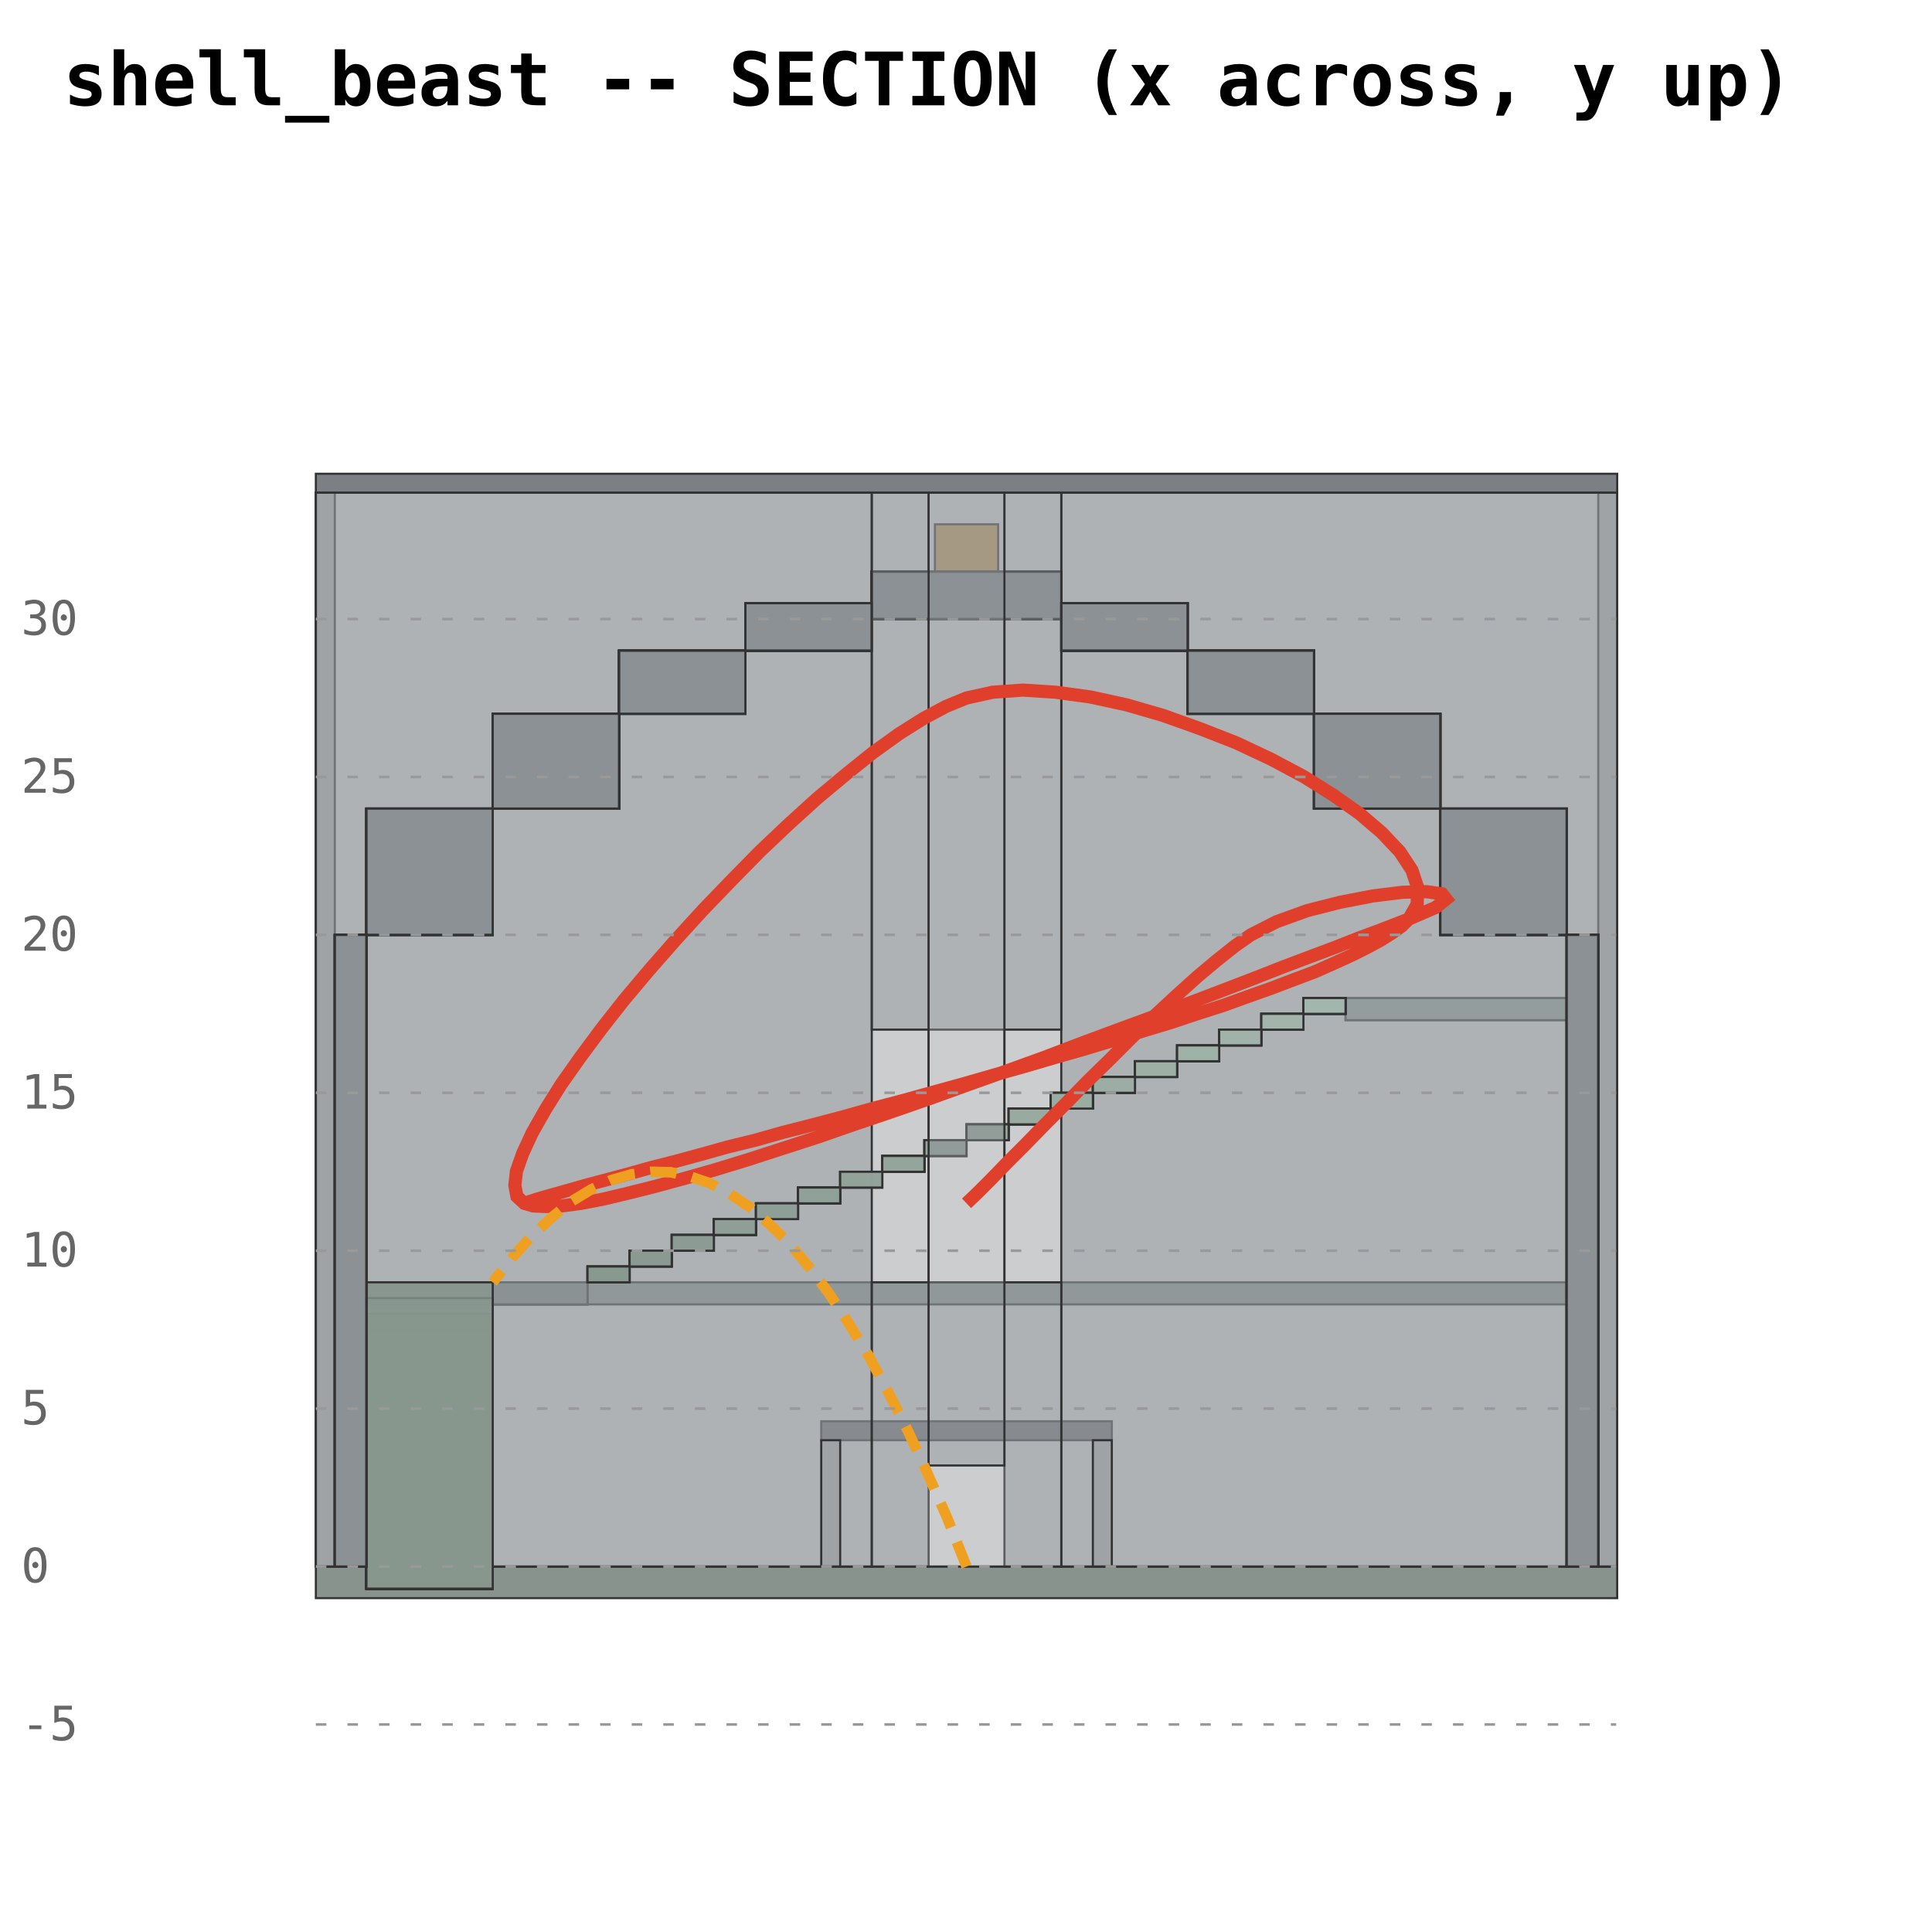
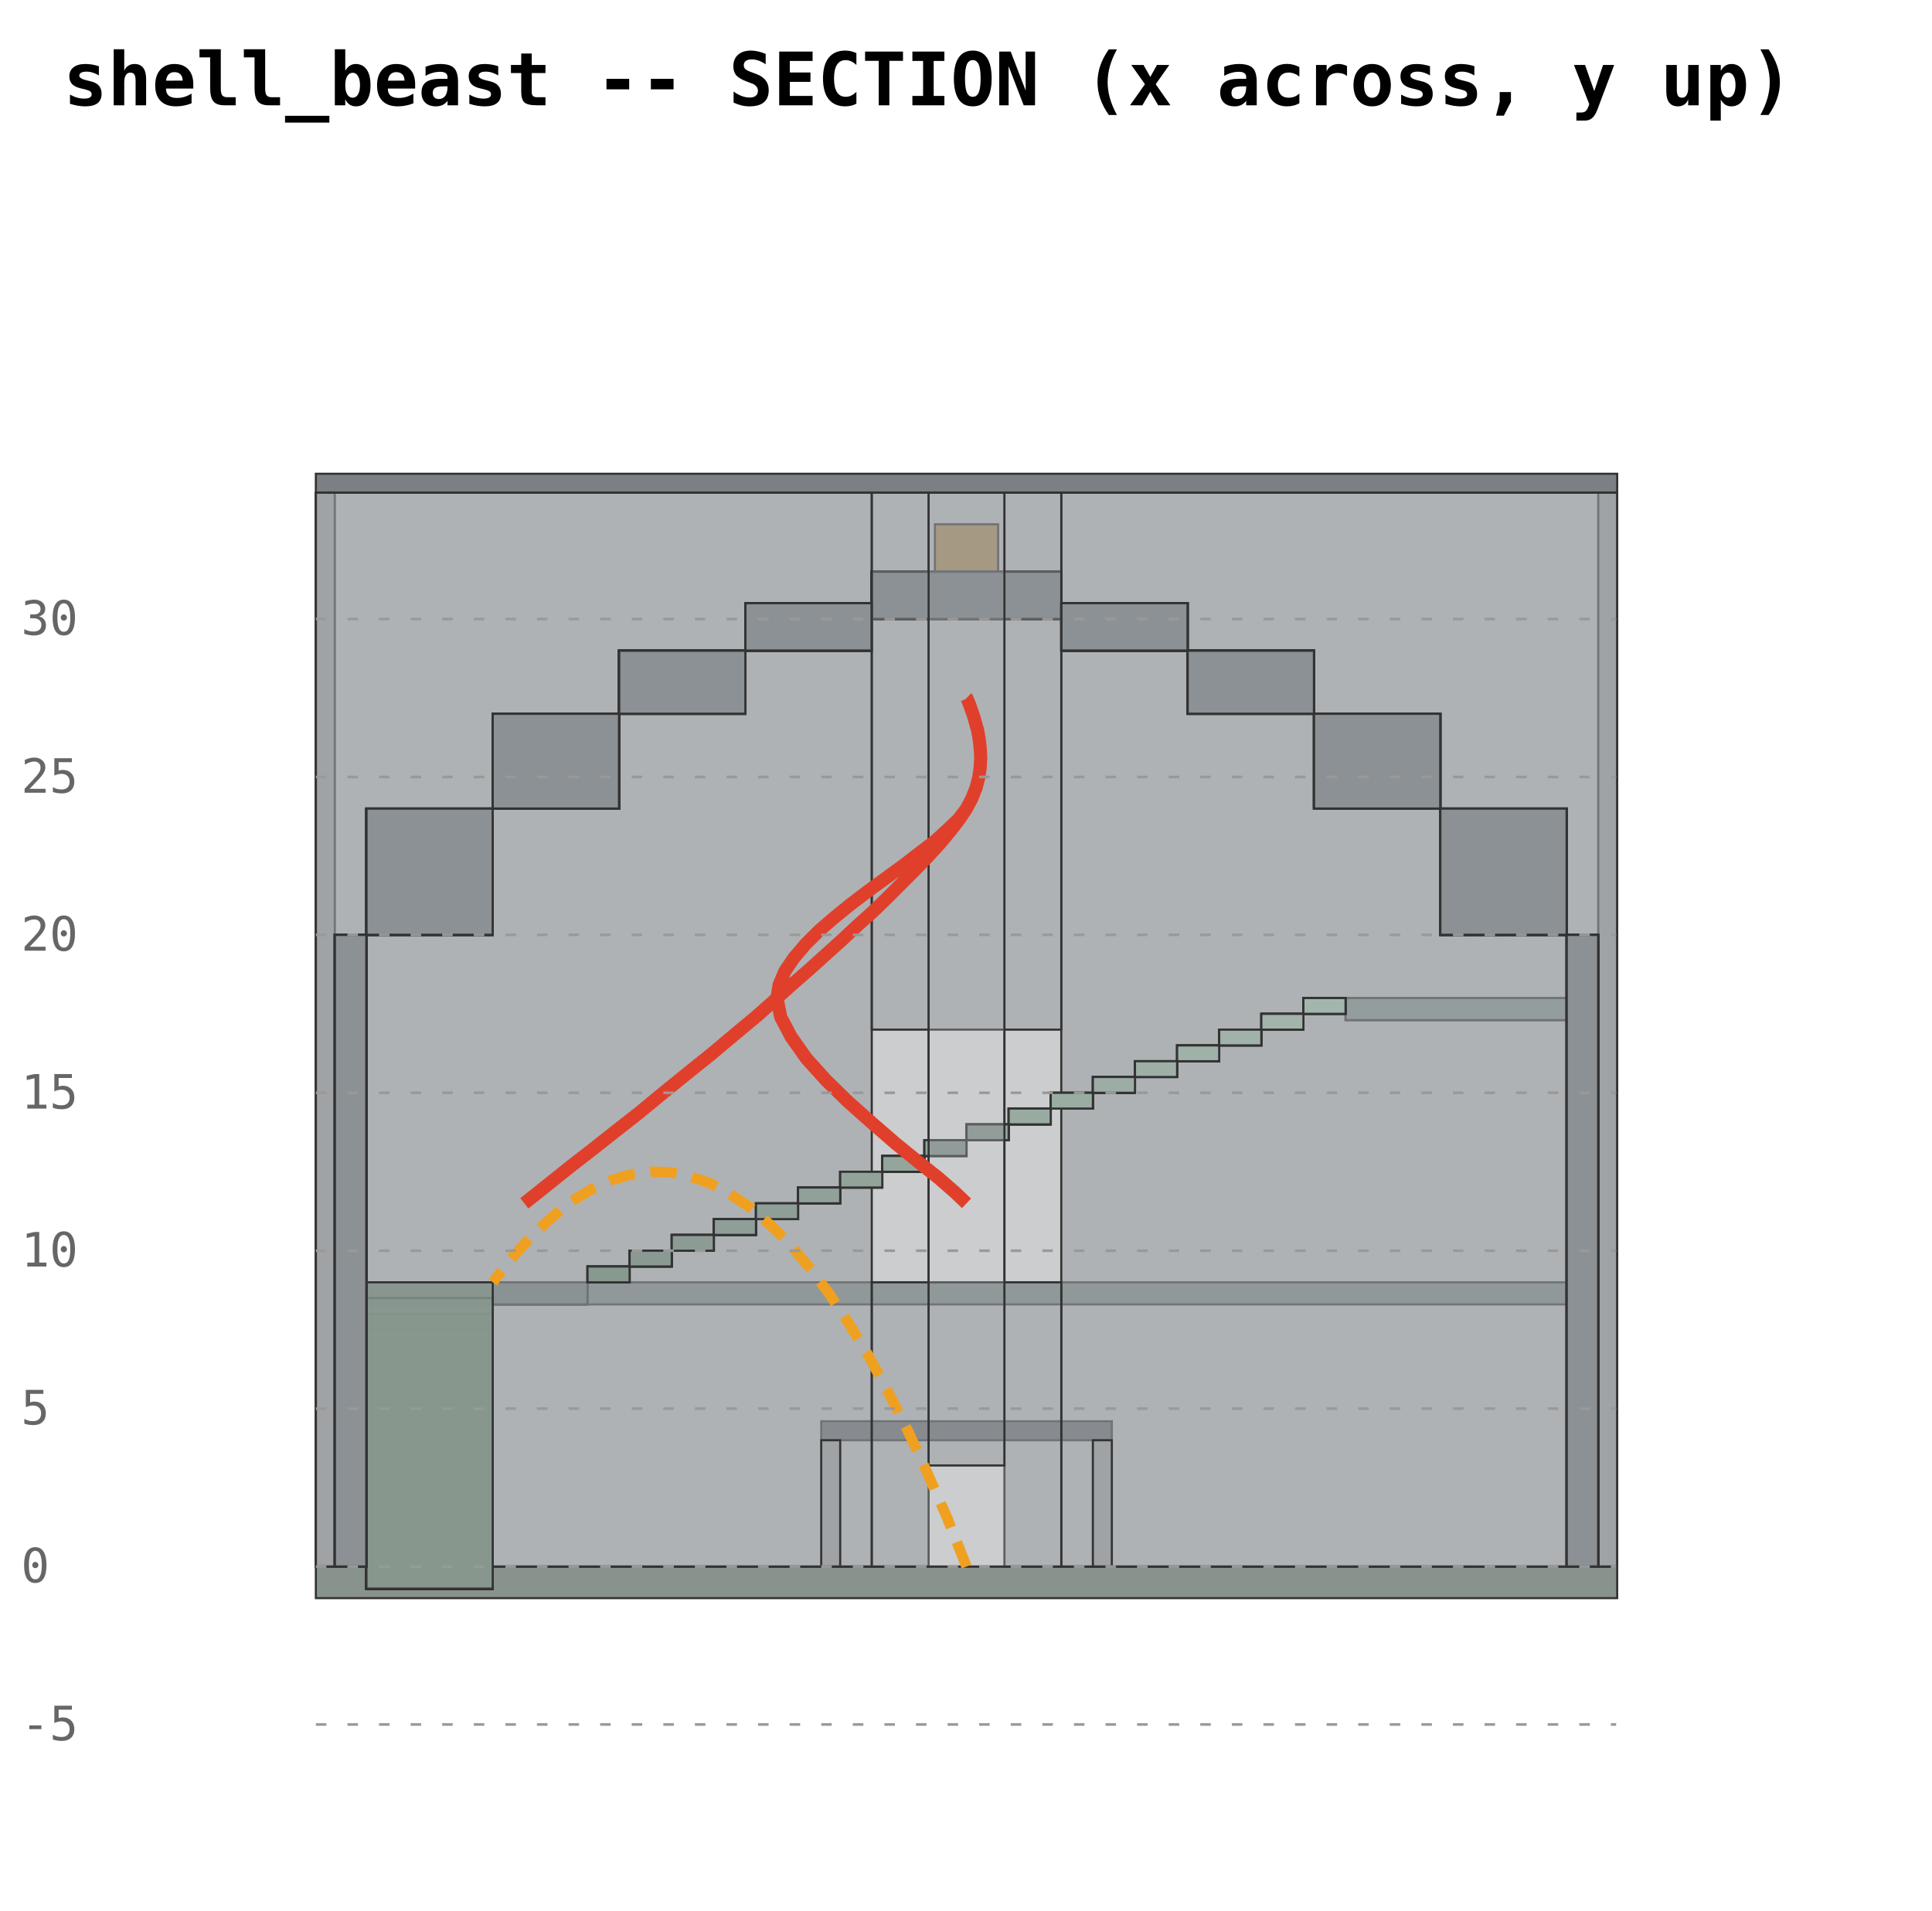
<svg xmlns="http://www.w3.org/2000/svg" width="367" height="363" viewBox="0 0 367 363" font-family="monospace" font-size="11">
  <rect width="100%%" height="100%%" fill="#f4f4f2" />
  <text x="12" y="20" font-size="14" font-weight="bold">shell_beast -- SECTION (x across, y up)</text>
  <rect x="60.0" y="297.6" width="247.2" height="6.0" fill="#6c7872" fill-opacity="0.80" stroke="#333" stroke-width="0.4" />
  <rect x="60.0" y="90.0" width="247.2" height="3.6" fill="#5c5f66" fill-opacity="0.80" stroke="#333" stroke-width="0.4" />
  <rect x="69.6" y="243.6" width="228.0" height="4.2" fill="#87978f" fill-opacity="0.80" stroke="#333" stroke-width="0.4" />
  <rect x="69.6" y="243.6" width="42.0" height="4.2" fill="#87978f" fill-opacity="0.80" stroke="#333" stroke-width="0.4" />
  <rect x="177.6" y="99.6" width="12.0" height="9.0" fill="#d99a33" fill-opacity="0.80" stroke="#333" stroke-width="0.4" />
  <rect x="255.6" y="189.6" width="42.0" height="4.2" fill="#a3b6ac" fill-opacity="0.80" stroke="#333" stroke-width="0.4" />
  <rect x="255.6" y="189.6" width="42.0" height="4.2" fill="#a3b6ac" fill-opacity="0.80" stroke="#333" stroke-width="0.4" />
  <rect x="69.6" y="243.6" width="42.0" height="4.2" fill="#87978f" fill-opacity="0.80" stroke="#333" stroke-width="0.4" />
  <rect x="60.0" y="93.6" width="3.6" height="204.0" fill="#8d9096" fill-opacity="0.45" stroke="#333" stroke-width="0.4" />
  <rect x="303.6" y="93.6" width="3.6" height="204.0" fill="#8d9096" fill-opacity="0.45" stroke="#333" stroke-width="0.4" />
  <rect x="156.0" y="270.0" width="55.2" height="3.6" fill="#5c5f66" fill-opacity="0.80" stroke="#333" stroke-width="0.4" />
  <rect x="93.6" y="243.6" width="18.0" height="4.2" fill="#87978f" fill-opacity="0.80" stroke="#333" stroke-width="0.4" />
  <rect x="60.0" y="93.6" width="116.4" height="204.0" fill="#8d9096" fill-opacity="0.45" stroke="#333" stroke-width="0.4" />
  <rect x="190.8" y="93.6" width="116.4" height="204.0" fill="#8d9096" fill-opacity="0.45" stroke="#333" stroke-width="0.4" />
  <rect x="60.0" y="93.6" width="105.6" height="204.0" fill="#8d9096" fill-opacity="0.45" stroke="#333" stroke-width="0.4" />
  <rect x="201.6" y="93.6" width="105.6" height="204.0" fill="#8d9096" fill-opacity="0.45" stroke="#333" stroke-width="0.4" />
  <rect x="165.6" y="108.6" width="36.0" height="9.0" fill="#8d9096" fill-opacity="0.45" stroke="#333" stroke-width="0.4" />
  <rect x="165.6" y="108.6" width="36.0" height="9.0" fill="#8d9096" fill-opacity="0.45" stroke="#333" stroke-width="0.4" />
  <rect x="165.6" y="108.6" width="36.0" height="9.0" fill="#8d9096" fill-opacity="0.45" stroke="#333" stroke-width="0.4" />
  <rect x="165.6" y="108.6" width="36.0" height="9.0" fill="#8d9096" fill-opacity="0.45" stroke="#333" stroke-width="0.4" />
  <rect x="165.6" y="108.6" width="36.0" height="9.0" fill="#8d9096" fill-opacity="0.45" stroke="#333" stroke-width="0.4" />
  <rect x="165.6" y="108.6" width="36.0" height="9.0" fill="#8d9096" fill-opacity="0.45" stroke="#333" stroke-width="0.4" />
  <rect x="165.6" y="108.6" width="36.0" height="9.0" fill="#8d9096" fill-opacity="0.45" stroke="#333" stroke-width="0.4" />
  <rect x="165.6" y="108.6" width="36.0" height="9.0" fill="#8d9096" fill-opacity="0.45" stroke="#333" stroke-width="0.4" />
  <rect x="165.6" y="108.6" width="36.0" height="9.0" fill="#8d9096" fill-opacity="0.45" stroke="#333" stroke-width="0.4" />
  <rect x="223.6" y="198.6" width="8.0" height="3.0" fill="#9fb1a8" fill-opacity="0.80" stroke="#333" stroke-width="0.4" />
  <rect x="247.6" y="189.6" width="8.0" height="3.0" fill="#a3b6ac" fill-opacity="0.80" stroke="#333" stroke-width="0.4" />
  <rect x="223.6" y="198.6" width="8.0" height="3.0" fill="#9fb1a8" fill-opacity="0.80" stroke="#333" stroke-width="0.4" />
  <rect x="247.6" y="189.6" width="8.0" height="3.0" fill="#a3b6ac" fill-opacity="0.80" stroke="#333" stroke-width="0.4" />
  <rect x="223.6" y="198.6" width="8.0" height="3.0" fill="#9fb1a8" fill-opacity="0.80" stroke="#333" stroke-width="0.4" />
  <rect x="247.6" y="189.6" width="8.0" height="3.0" fill="#a3b6ac" fill-opacity="0.80" stroke="#333" stroke-width="0.4" />
  <rect x="223.6" y="198.6" width="8.0" height="3.0" fill="#9fb1a8" fill-opacity="0.80" stroke="#333" stroke-width="0.4" />
  <rect x="247.6" y="189.6" width="8.0" height="3.0" fill="#a3b6ac" fill-opacity="0.80" stroke="#333" stroke-width="0.4" />
  <rect x="111.6" y="240.6" width="8.0" height="3.0" fill="#889890" fill-opacity="0.80" stroke="#333" stroke-width="0.4" />
  <rect x="127.6" y="234.6" width="8.0" height="3.0" fill="#8c9c94" fill-opacity="0.80" stroke="#333" stroke-width="0.4" />
  <rect x="151.6" y="225.6" width="8.0" height="3.0" fill="#90a198" fill-opacity="0.80" stroke="#333" stroke-width="0.4" />
  <rect x="167.6" y="219.6" width="8.0" height="3.0" fill="#94a59c" fill-opacity="0.80" stroke="#333" stroke-width="0.4" />
  <rect x="175.6" y="216.6" width="8.0" height="3.0" fill="#95a69d" fill-opacity="0.80" stroke="#333" stroke-width="0.4" />
  <rect x="191.6" y="210.6" width="8.0" height="3.0" fill="#99aaa1" fill-opacity="0.80" stroke="#333" stroke-width="0.4" />
  <rect x="199.6" y="207.6" width="8.0" height="3.0" fill="#9aaca3" fill-opacity="0.80" stroke="#333" stroke-width="0.4" />
  <rect x="111.6" y="240.6" width="8.0" height="3.0" fill="#889890" fill-opacity="0.80" stroke="#333" stroke-width="0.4" />
  <rect x="127.6" y="234.6" width="8.0" height="3.0" fill="#8c9c94" fill-opacity="0.80" stroke="#333" stroke-width="0.4" />
  <rect x="151.6" y="225.6" width="8.0" height="3.0" fill="#90a198" fill-opacity="0.80" stroke="#333" stroke-width="0.4" />
  <rect x="167.6" y="219.6" width="8.0" height="3.0" fill="#94a59c" fill-opacity="0.80" stroke="#333" stroke-width="0.4" />
  <rect x="175.6" y="216.6" width="8.0" height="3.0" fill="#95a69d" fill-opacity="0.80" stroke="#333" stroke-width="0.4" />
  <rect x="191.6" y="210.6" width="8.0" height="3.0" fill="#99aaa1" fill-opacity="0.80" stroke="#333" stroke-width="0.4" />
  <rect x="199.6" y="207.6" width="8.0" height="3.0" fill="#9aaca3" fill-opacity="0.80" stroke="#333" stroke-width="0.4" />
  <rect x="111.6" y="240.6" width="8.0" height="3.0" fill="#889890" fill-opacity="0.80" stroke="#333" stroke-width="0.4" />
  <rect x="127.6" y="234.6" width="8.0" height="3.0" fill="#8c9c94" fill-opacity="0.80" stroke="#333" stroke-width="0.4" />
  <rect x="151.6" y="225.6" width="8.0" height="3.0" fill="#90a198" fill-opacity="0.80" stroke="#333" stroke-width="0.4" />
  <rect x="167.6" y="219.6" width="8.0" height="3.0" fill="#94a59c" fill-opacity="0.80" stroke="#333" stroke-width="0.4" />
  <rect x="175.6" y="216.6" width="8.0" height="3.0" fill="#95a69d" fill-opacity="0.80" stroke="#333" stroke-width="0.4" />
  <rect x="191.6" y="210.6" width="8.0" height="3.0" fill="#99aaa1" fill-opacity="0.80" stroke="#333" stroke-width="0.4" />
  <rect x="199.6" y="207.6" width="8.0" height="3.0" fill="#9aaca3" fill-opacity="0.80" stroke="#333" stroke-width="0.4" />
  <rect x="111.6" y="240.6" width="8.0" height="3.0" fill="#889890" fill-opacity="0.80" stroke="#333" stroke-width="0.4" />
  <rect x="127.6" y="234.6" width="8.0" height="3.0" fill="#8c9c94" fill-opacity="0.80" stroke="#333" stroke-width="0.4" />
  <rect x="151.6" y="225.6" width="8.0" height="3.0" fill="#90a198" fill-opacity="0.80" stroke="#333" stroke-width="0.4" />
  <rect x="167.6" y="219.6" width="8.0" height="3.0" fill="#94a59c" fill-opacity="0.80" stroke="#333" stroke-width="0.4" />
  <rect x="175.6" y="216.6" width="8.0" height="3.0" fill="#95a69d" fill-opacity="0.80" stroke="#333" stroke-width="0.4" />
  <rect x="191.6" y="210.6" width="8.0" height="3.0" fill="#99aaa1" fill-opacity="0.80" stroke="#333" stroke-width="0.4" />
  <rect x="199.6" y="207.6" width="8.0" height="3.0" fill="#9aaca3" fill-opacity="0.80" stroke="#333" stroke-width="0.4" />
  <rect x="135.6" y="231.6" width="8.0" height="3.0" fill="#8e9e96" fill-opacity="0.80" stroke="#333" stroke-width="0.4" />
  <rect x="143.6" y="228.6" width="8.0" height="3.0" fill="#8f9f97" fill-opacity="0.80" stroke="#333" stroke-width="0.4" />
  <rect x="135.6" y="231.6" width="8.0" height="3.0" fill="#8e9e96" fill-opacity="0.80" stroke="#333" stroke-width="0.4" />
  <rect x="143.6" y="228.6" width="8.0" height="3.0" fill="#8f9f97" fill-opacity="0.80" stroke="#333" stroke-width="0.4" />
  <rect x="135.6" y="231.6" width="8.0" height="3.0" fill="#8e9e96" fill-opacity="0.80" stroke="#333" stroke-width="0.4" />
  <rect x="143.6" y="228.6" width="8.0" height="3.0" fill="#8f9f97" fill-opacity="0.80" stroke="#333" stroke-width="0.4" />
  <rect x="135.6" y="231.6" width="8.0" height="3.0" fill="#8e9e96" fill-opacity="0.80" stroke="#333" stroke-width="0.4" />
  <rect x="143.6" y="228.6" width="8.0" height="3.0" fill="#8f9f97" fill-opacity="0.80" stroke="#333" stroke-width="0.4" />
  <rect x="119.6" y="237.6" width="8.0" height="3.0" fill="#8a9a92" fill-opacity="0.80" stroke="#333" stroke-width="0.4" />
  <rect x="159.6" y="222.6" width="8.0" height="3.0" fill="#92a39a" fill-opacity="0.80" stroke="#333" stroke-width="0.4" />
  <rect x="183.6" y="213.6" width="8.0" height="3.0" fill="#97a89f" fill-opacity="0.80" stroke="#333" stroke-width="0.4" />
  <rect x="207.6" y="204.6" width="8.0" height="3.0" fill="#9bada4" fill-opacity="0.80" stroke="#333" stroke-width="0.4" />
  <rect x="215.6" y="201.6" width="8.0" height="3.0" fill="#9dafa6" fill-opacity="0.80" stroke="#333" stroke-width="0.4" />
  <rect x="231.6" y="195.6" width="8.0" height="3.0" fill="#a0b2a9" fill-opacity="0.80" stroke="#333" stroke-width="0.4" />
  <rect x="239.6" y="192.6" width="8.0" height="3.0" fill="#a2b4ab" fill-opacity="0.80" stroke="#333" stroke-width="0.4" />
  <rect x="119.6" y="237.6" width="8.0" height="3.0" fill="#8a9a92" fill-opacity="0.80" stroke="#333" stroke-width="0.4" />
  <rect x="159.6" y="222.6" width="8.0" height="3.0" fill="#92a39a" fill-opacity="0.80" stroke="#333" stroke-width="0.4" />
  <rect x="183.6" y="213.6" width="8.0" height="3.0" fill="#97a89f" fill-opacity="0.80" stroke="#333" stroke-width="0.4" />
  <rect x="207.6" y="204.6" width="8.0" height="3.0" fill="#9bada4" fill-opacity="0.80" stroke="#333" stroke-width="0.4" />
  <rect x="215.6" y="201.6" width="8.0" height="3.0" fill="#9dafa6" fill-opacity="0.80" stroke="#333" stroke-width="0.4" />
  <rect x="231.6" y="195.6" width="8.0" height="3.0" fill="#a0b2a9" fill-opacity="0.80" stroke="#333" stroke-width="0.4" />
  <rect x="239.6" y="192.6" width="8.0" height="3.0" fill="#a2b4ab" fill-opacity="0.80" stroke="#333" stroke-width="0.4" />
  <rect x="119.6" y="237.6" width="8.0" height="3.0" fill="#8a9a92" fill-opacity="0.80" stroke="#333" stroke-width="0.4" />
  <rect x="159.6" y="222.6" width="8.0" height="3.0" fill="#92a39a" fill-opacity="0.80" stroke="#333" stroke-width="0.4" />
  <rect x="183.6" y="213.6" width="8.0" height="3.0" fill="#97a89f" fill-opacity="0.80" stroke="#333" stroke-width="0.4" />
  <rect x="207.6" y="204.6" width="8.0" height="3.0" fill="#9bada4" fill-opacity="0.80" stroke="#333" stroke-width="0.4" />
  <rect x="215.6" y="201.6" width="8.0" height="3.0" fill="#9dafa6" fill-opacity="0.80" stroke="#333" stroke-width="0.4" />
  <rect x="231.6" y="195.6" width="8.0" height="3.0" fill="#a0b2a9" fill-opacity="0.80" stroke="#333" stroke-width="0.4" />
  <rect x="239.6" y="192.6" width="8.0" height="3.0" fill="#a2b4ab" fill-opacity="0.80" stroke="#333" stroke-width="0.4" />
  <rect x="119.6" y="237.6" width="8.0" height="3.0" fill="#8a9a92" fill-opacity="0.80" stroke="#333" stroke-width="0.4" />
  <rect x="159.6" y="222.6" width="8.0" height="3.0" fill="#92a39a" fill-opacity="0.80" stroke="#333" stroke-width="0.4" />
  <rect x="183.6" y="213.6" width="8.0" height="3.0" fill="#97a89f" fill-opacity="0.80" stroke="#333" stroke-width="0.4" />
  <rect x="207.6" y="204.6" width="8.0" height="3.0" fill="#9bada4" fill-opacity="0.80" stroke="#333" stroke-width="0.4" />
  <rect x="215.6" y="201.6" width="8.0" height="3.0" fill="#9dafa6" fill-opacity="0.80" stroke="#333" stroke-width="0.4" />
  <rect x="231.6" y="195.6" width="8.0" height="3.0" fill="#a0b2a9" fill-opacity="0.80" stroke="#333" stroke-width="0.4" />
  <rect x="239.6" y="192.6" width="8.0" height="3.0" fill="#a2b4ab" fill-opacity="0.80" stroke="#333" stroke-width="0.4" />
  <rect x="69.6" y="153.6" width="24.0" height="24.0" fill="#8d9096" fill-opacity="0.45" stroke="#333" stroke-width="0.4" />
  <rect x="93.6" y="135.6" width="24.0" height="18.0" fill="#8d9096" fill-opacity="0.45" stroke="#333" stroke-width="0.4" />
  <rect x="117.6" y="123.6" width="24.0" height="12.0" fill="#8d9096" fill-opacity="0.45" stroke="#333" stroke-width="0.4" />
  <rect x="141.6" y="114.6" width="24.0" height="9.0" fill="#8d9096" fill-opacity="0.45" stroke="#333" stroke-width="0.4" />
  <rect x="273.6" y="153.6" width="24.0" height="24.0" fill="#8d9096" fill-opacity="0.45" stroke="#333" stroke-width="0.4" />
  <rect x="249.6" y="135.6" width="24.0" height="18.0" fill="#8d9096" fill-opacity="0.45" stroke="#333" stroke-width="0.4" />
  <rect x="225.6" y="123.6" width="24.0" height="12.0" fill="#8d9096" fill-opacity="0.45" stroke="#333" stroke-width="0.4" />
  <rect x="201.6" y="114.6" width="24.0" height="9.0" fill="#8d9096" fill-opacity="0.45" stroke="#333" stroke-width="0.4" />
  <rect x="69.6" y="153.6" width="24.0" height="24.0" fill="#8d9096" fill-opacity="0.45" stroke="#333" stroke-width="0.4" />
  <rect x="93.6" y="135.6" width="24.0" height="18.0" fill="#8d9096" fill-opacity="0.45" stroke="#333" stroke-width="0.4" />
  <rect x="117.6" y="123.6" width="24.0" height="12.0" fill="#8d9096" fill-opacity="0.45" stroke="#333" stroke-width="0.4" />
  <rect x="141.6" y="114.6" width="24.0" height="9.0" fill="#8d9096" fill-opacity="0.45" stroke="#333" stroke-width="0.4" />
  <rect x="273.6" y="153.6" width="24.0" height="24.0" fill="#8d9096" fill-opacity="0.45" stroke="#333" stroke-width="0.4" />
  <rect x="249.6" y="135.6" width="24.0" height="18.0" fill="#8d9096" fill-opacity="0.45" stroke="#333" stroke-width="0.4" />
  <rect x="225.6" y="123.6" width="24.0" height="12.0" fill="#8d9096" fill-opacity="0.45" stroke="#333" stroke-width="0.4" />
  <rect x="201.6" y="114.6" width="24.0" height="9.0" fill="#8d9096" fill-opacity="0.45" stroke="#333" stroke-width="0.4" />
  <rect x="69.6" y="153.6" width="24.0" height="24.0" fill="#8d9096" fill-opacity="0.45" stroke="#333" stroke-width="0.4" />
  <rect x="93.6" y="135.6" width="24.0" height="18.0" fill="#8d9096" fill-opacity="0.45" stroke="#333" stroke-width="0.4" />
  <rect x="117.6" y="123.6" width="24.0" height="12.0" fill="#8d9096" fill-opacity="0.45" stroke="#333" stroke-width="0.4" />
  <rect x="141.6" y="114.6" width="24.0" height="9.0" fill="#8d9096" fill-opacity="0.45" stroke="#333" stroke-width="0.4" />
  <rect x="273.6" y="153.6" width="24.0" height="24.0" fill="#8d9096" fill-opacity="0.45" stroke="#333" stroke-width="0.4" />
  <rect x="249.6" y="135.6" width="24.0" height="18.0" fill="#8d9096" fill-opacity="0.45" stroke="#333" stroke-width="0.4" />
  <rect x="225.6" y="123.6" width="24.0" height="12.0" fill="#8d9096" fill-opacity="0.45" stroke="#333" stroke-width="0.4" />
  <rect x="201.6" y="114.6" width="24.0" height="9.0" fill="#8d9096" fill-opacity="0.45" stroke="#333" stroke-width="0.4" />
  <rect x="69.6" y="153.6" width="24.0" height="24.0" fill="#8d9096" fill-opacity="0.45" stroke="#333" stroke-width="0.4" />
  <rect x="93.6" y="135.6" width="24.0" height="18.0" fill="#8d9096" fill-opacity="0.45" stroke="#333" stroke-width="0.4" />
  <rect x="117.6" y="123.6" width="24.0" height="12.0" fill="#8d9096" fill-opacity="0.45" stroke="#333" stroke-width="0.4" />
  <rect x="141.6" y="114.6" width="24.0" height="9.0" fill="#8d9096" fill-opacity="0.45" stroke="#333" stroke-width="0.4" />
  <rect x="273.6" y="153.6" width="24.0" height="24.0" fill="#8d9096" fill-opacity="0.45" stroke="#333" stroke-width="0.4" />
  <rect x="249.6" y="135.6" width="24.0" height="18.0" fill="#8d9096" fill-opacity="0.45" stroke="#333" stroke-width="0.4" />
  <rect x="225.6" y="123.6" width="24.0" height="12.0" fill="#8d9096" fill-opacity="0.45" stroke="#333" stroke-width="0.4" />
  <rect x="201.6" y="114.6" width="24.0" height="9.0" fill="#8d9096" fill-opacity="0.45" stroke="#333" stroke-width="0.4" />
  <rect x="69.6" y="153.6" width="24.0" height="24.0" fill="#8d9096" fill-opacity="0.45" stroke="#333" stroke-width="0.4" />
  <rect x="93.6" y="135.6" width="24.0" height="18.0" fill="#8d9096" fill-opacity="0.45" stroke="#333" stroke-width="0.4" />
  <rect x="117.6" y="123.6" width="24.0" height="12.0" fill="#8d9096" fill-opacity="0.45" stroke="#333" stroke-width="0.4" />
  <rect x="141.6" y="114.6" width="24.0" height="9.0" fill="#8d9096" fill-opacity="0.45" stroke="#333" stroke-width="0.4" />
  <rect x="273.6" y="153.6" width="24.0" height="24.0" fill="#8d9096" fill-opacity="0.45" stroke="#333" stroke-width="0.4" />
  <rect x="249.6" y="135.6" width="24.0" height="18.0" fill="#8d9096" fill-opacity="0.45" stroke="#333" stroke-width="0.4" />
  <rect x="225.6" y="123.6" width="24.0" height="12.0" fill="#8d9096" fill-opacity="0.45" stroke="#333" stroke-width="0.4" />
  <rect x="201.6" y="114.6" width="24.0" height="9.0" fill="#8d9096" fill-opacity="0.45" stroke="#333" stroke-width="0.4" />
  <rect x="69.6" y="153.6" width="24.0" height="24.0" fill="#8d9096" fill-opacity="0.45" stroke="#333" stroke-width="0.4" />
  <rect x="93.6" y="135.6" width="24.0" height="18.0" fill="#8d9096" fill-opacity="0.45" stroke="#333" stroke-width="0.4" />
  <rect x="117.6" y="123.6" width="24.0" height="12.0" fill="#8d9096" fill-opacity="0.45" stroke="#333" stroke-width="0.4" />
  <rect x="141.6" y="114.6" width="24.0" height="9.0" fill="#8d9096" fill-opacity="0.45" stroke="#333" stroke-width="0.4" />
  <rect x="273.6" y="153.6" width="24.0" height="24.0" fill="#8d9096" fill-opacity="0.45" stroke="#333" stroke-width="0.4" />
  <rect x="249.6" y="135.6" width="24.0" height="18.0" fill="#8d9096" fill-opacity="0.45" stroke="#333" stroke-width="0.4" />
  <rect x="225.6" y="123.6" width="24.0" height="12.0" fill="#8d9096" fill-opacity="0.45" stroke="#333" stroke-width="0.4" />
  <rect x="201.6" y="114.6" width="24.0" height="9.0" fill="#8d9096" fill-opacity="0.45" stroke="#333" stroke-width="0.4" />
  <rect x="69.6" y="153.6" width="24.0" height="24.0" fill="#8d9096" fill-opacity="0.45" stroke="#333" stroke-width="0.4" />
  <rect x="93.6" y="135.6" width="24.0" height="18.0" fill="#8d9096" fill-opacity="0.45" stroke="#333" stroke-width="0.4" />
  <rect x="117.6" y="123.6" width="24.0" height="12.0" fill="#8d9096" fill-opacity="0.45" stroke="#333" stroke-width="0.4" />
  <rect x="141.6" y="114.6" width="24.0" height="9.0" fill="#8d9096" fill-opacity="0.45" stroke="#333" stroke-width="0.4" />
  <rect x="273.6" y="153.6" width="24.0" height="24.0" fill="#8d9096" fill-opacity="0.45" stroke="#333" stroke-width="0.4" />
  <rect x="249.6" y="135.6" width="24.0" height="18.0" fill="#8d9096" fill-opacity="0.45" stroke="#333" stroke-width="0.4" />
  <rect x="225.6" y="123.6" width="24.0" height="12.0" fill="#8d9096" fill-opacity="0.45" stroke="#333" stroke-width="0.4" />
  <rect x="201.6" y="114.6" width="24.0" height="9.0" fill="#8d9096" fill-opacity="0.45" stroke="#333" stroke-width="0.4" />
  <rect x="69.6" y="153.6" width="24.0" height="24.0" fill="#8d9096" fill-opacity="0.45" stroke="#333" stroke-width="0.4" />
  <rect x="93.6" y="135.6" width="24.0" height="18.0" fill="#8d9096" fill-opacity="0.45" stroke="#333" stroke-width="0.4" />
  <rect x="117.6" y="123.6" width="24.0" height="12.0" fill="#8d9096" fill-opacity="0.45" stroke="#333" stroke-width="0.4" />
  <rect x="141.6" y="114.6" width="24.0" height="9.0" fill="#8d9096" fill-opacity="0.45" stroke="#333" stroke-width="0.4" />
  <rect x="273.6" y="153.6" width="24.0" height="24.0" fill="#8d9096" fill-opacity="0.45" stroke="#333" stroke-width="0.4" />
  <rect x="249.6" y="135.6" width="24.0" height="18.0" fill="#8d9096" fill-opacity="0.45" stroke="#333" stroke-width="0.4" />
  <rect x="225.6" y="123.6" width="24.0" height="12.0" fill="#8d9096" fill-opacity="0.45" stroke="#333" stroke-width="0.4" />
  <rect x="201.6" y="114.6" width="24.0" height="9.0" fill="#8d9096" fill-opacity="0.45" stroke="#333" stroke-width="0.4" />
  <rect x="69.6" y="153.6" width="24.0" height="24.0" fill="#8d9096" fill-opacity="0.45" stroke="#333" stroke-width="0.4" />
  <rect x="93.6" y="135.6" width="24.0" height="18.0" fill="#8d9096" fill-opacity="0.45" stroke="#333" stroke-width="0.4" />
  <rect x="117.6" y="123.6" width="24.0" height="12.0" fill="#8d9096" fill-opacity="0.45" stroke="#333" stroke-width="0.4" />
  <rect x="141.6" y="114.6" width="24.0" height="9.0" fill="#8d9096" fill-opacity="0.45" stroke="#333" stroke-width="0.4" />
  <rect x="273.6" y="153.6" width="24.0" height="24.0" fill="#8d9096" fill-opacity="0.45" stroke="#333" stroke-width="0.4" />
  <rect x="249.6" y="135.6" width="24.0" height="18.0" fill="#8d9096" fill-opacity="0.45" stroke="#333" stroke-width="0.4" />
  <rect x="225.6" y="123.6" width="24.0" height="12.0" fill="#8d9096" fill-opacity="0.45" stroke="#333" stroke-width="0.4" />
  <rect x="201.6" y="114.6" width="24.0" height="9.0" fill="#8d9096" fill-opacity="0.45" stroke="#333" stroke-width="0.4" />
  <rect x="165.6" y="243.6" width="36.0" height="54.0" fill="#8d9096" fill-opacity="0.45" stroke="#333" stroke-width="0.4" />
  <rect x="165.6" y="93.6" width="36.0" height="102.0" fill="#8d9096" fill-opacity="0.45" stroke="#333" stroke-width="0.4" />
  <rect x="69.6" y="294.6" width="24.0" height="7.2" fill="#6c7972" fill-opacity="0.80" stroke="#333" stroke-width="0.4" />
  <rect x="69.6" y="291.6" width="24.0" height="10.2" fill="#6e7b74" fill-opacity="0.80" stroke="#333" stroke-width="0.4" />
  <rect x="69.6" y="288.6" width="24.0" height="13.2" fill="#707d76" fill-opacity="0.80" stroke="#333" stroke-width="0.4" />
  <rect x="69.6" y="285.6" width="24.0" height="16.2" fill="#717e77" fill-opacity="0.80" stroke="#333" stroke-width="0.4" />
  <rect x="69.6" y="282.6" width="24.0" height="19.2" fill="#738079" fill-opacity="0.80" stroke="#333" stroke-width="0.4" />
  <rect x="69.6" y="279.6" width="24.0" height="22.2" fill="#75827b" fill-opacity="0.80" stroke="#333" stroke-width="0.4" />
  <rect x="69.6" y="276.6" width="24.0" height="25.2" fill="#76847d" fill-opacity="0.80" stroke="#333" stroke-width="0.4" />
  <rect x="69.6" y="273.6" width="24.0" height="28.2" fill="#77857e" fill-opacity="0.80" stroke="#333" stroke-width="0.4" />
  <rect x="69.6" y="270.6" width="24.0" height="31.2" fill="#798780" fill-opacity="0.80" stroke="#333" stroke-width="0.4" />
  <rect x="69.6" y="267.6" width="24.0" height="34.2" fill="#7b8982" fill-opacity="0.80" stroke="#333" stroke-width="0.4" />
  <rect x="69.6" y="264.6" width="24.0" height="37.2" fill="#7d8b84" fill-opacity="0.80" stroke="#333" stroke-width="0.4" />
  <rect x="69.6" y="261.6" width="24.0" height="40.2" fill="#7e8c85" fill-opacity="0.80" stroke="#333" stroke-width="0.4" />
  <rect x="69.6" y="258.6" width="24.0" height="43.2" fill="#7f8e86" fill-opacity="0.80" stroke="#333" stroke-width="0.4" />
  <rect x="69.6" y="255.6" width="24.0" height="46.2" fill="#819088" fill-opacity="0.80" stroke="#333" stroke-width="0.4" />
  <rect x="69.6" y="252.6" width="24.0" height="49.2" fill="#83928a" fill-opacity="0.80" stroke="#333" stroke-width="0.4" />
  <rect x="69.6" y="249.6" width="24.0" height="52.2" fill="#84938b" fill-opacity="0.80" stroke="#333" stroke-width="0.4" />
  <rect x="69.6" y="246.6" width="24.0" height="55.2" fill="#86958d" fill-opacity="0.80" stroke="#333" stroke-width="0.4" />
  <rect x="69.6" y="243.6" width="24.0" height="58.2" fill="#87978f" fill-opacity="0.80" stroke="#333" stroke-width="0.4" />
  <rect x="156.0" y="273.6" width="3.6" height="24.0" fill="#8d9096" fill-opacity="0.45" stroke="#333" stroke-width="0.4" />
  <rect x="207.6" y="273.6" width="3.6" height="24.0" fill="#8d9096" fill-opacity="0.45" stroke="#333" stroke-width="0.4" />
  <rect x="176.4" y="93.6" width="14.4" height="184.8" fill="#8d9096" fill-opacity="0.45" stroke="#333" stroke-width="0.4" />
  <rect x="63.6" y="177.6" width="6.0" height="120.0" fill="#8d9096" fill-opacity="0.45" stroke="#333" stroke-width="0.4" />
  <rect x="297.6" y="177.6" width="6.0" height="120.0" fill="#8d9096" fill-opacity="0.45" stroke="#333" stroke-width="0.4" />
  <rect x="63.6" y="177.6" width="6.0" height="120.0" fill="#8d9096" fill-opacity="0.45" stroke="#333" stroke-width="0.4" />
  <rect x="297.6" y="177.6" width="6.0" height="120.0" fill="#8d9096" fill-opacity="0.45" stroke="#333" stroke-width="0.4" />
  <rect x="63.6" y="177.6" width="6.0" height="120.0" fill="#8d9096" fill-opacity="0.45" stroke="#333" stroke-width="0.4" />
  <rect x="297.6" y="177.6" width="6.0" height="120.0" fill="#8d9096" fill-opacity="0.45" stroke="#333" stroke-width="0.4" />
  <rect x="63.6" y="177.6" width="6.0" height="120.0" fill="#8d9096" fill-opacity="0.45" stroke="#333" stroke-width="0.4" />
  <rect x="297.6" y="177.6" width="6.0" height="120.0" fill="#8d9096" fill-opacity="0.45" stroke="#333" stroke-width="0.4" />
  <rect x="63.6" y="177.6" width="6.0" height="120.0" fill="#8d9096" fill-opacity="0.45" stroke="#333" stroke-width="0.4" />
  <rect x="297.6" y="177.6" width="6.0" height="120.0" fill="#8d9096" fill-opacity="0.45" stroke="#333" stroke-width="0.4" />
  <rect x="63.6" y="177.6" width="6.0" height="120.0" fill="#8d9096" fill-opacity="0.45" stroke="#333" stroke-width="0.4" />
  <rect x="297.6" y="177.6" width="6.0" height="120.0" fill="#8d9096" fill-opacity="0.45" stroke="#333" stroke-width="0.4" />
  <rect x="63.6" y="177.6" width="6.0" height="120.0" fill="#8d9096" fill-opacity="0.45" stroke="#333" stroke-width="0.4" />
  <rect x="297.6" y="177.6" width="6.0" height="120.0" fill="#8d9096" fill-opacity="0.45" stroke="#333" stroke-width="0.4" />
  <rect x="63.6" y="177.6" width="6.0" height="120.0" fill="#8d9096" fill-opacity="0.45" stroke="#333" stroke-width="0.4" />
  <rect x="297.6" y="177.6" width="6.0" height="120.0" fill="#8d9096" fill-opacity="0.45" stroke="#333" stroke-width="0.4" />
  <rect x="63.6" y="177.6" width="6.0" height="120.0" fill="#8d9096" fill-opacity="0.45" stroke="#333" stroke-width="0.4" />
  <rect x="297.6" y="177.6" width="6.0" height="120.0" fill="#8d9096" fill-opacity="0.45" stroke="#333" stroke-width="0.4" />
-   <polyline points="99.6,228.6 102.0,227.8 104.8,227.0 108.0,226.1 111.5,225.1 115.3,224.1 119.4,223.0 123.7,221.8 128.4,220.6 133.2,219.3 138.2,217.9 143.5,216.6 148.8,215.1 154.3,213.7 160.0,212.2 165.7,210.6 171.4,209.1 177.2,207.5 183.0,205.9 188.9,204.2 194.6,202.6 200.4,200.9 206.0,199.3 211.6,197.6 217.0,195.9 222.3,194.3 227.4,192.6 232.4,191.0 237.1,189.3 241.6,187.7 245.8,186.1 249.8,184.6 253.4,183.0 256.7,181.5 259.7,180.0 262.3,178.6 264.5,177.2 266.3,175.9 267.6,174.6 269.2,171.8 269.3,168.6 268.2,165.3 265.9,161.8 262.5,158.2 258.3,154.6 253.2,151.0 247.6,147.5 241.4,144.2 234.8,141.1 227.9,138.4 220.9,135.9 214.0,133.9 207.1,132.4 200.5,131.5 194.3,131.1 188.6,131.5 183.6,132.6 179.7,134.2 175.4,136.5 170.8,139.4 165.8,143.0 160.7,147.1 155.3,151.6 149.9,156.5 144.4,161.7 139.0,167.2 133.6,172.8 128.4,178.5 123.4,184.2 118.6,189.9 114.2,195.5 110.2,200.9 106.6,206.0 103.6,210.8 101.1,215.2 99.3,219.1 98.1,222.5 97.8,225.2 98.2,227.3 99.6,228.6 101.3,229.1 103.7,229.2 106.7,229.1 110.4,228.6 114.6,227.8 119.2,226.7 124.4,225.4 129.9,223.9 135.9,222.2 142.1,220.3 148.6,218.2 155.4,216.0 162.3,213.6 169.4,211.2 176.6,208.7 183.8,206.1 191.1,203.5 198.3,200.9 205.4,198.2 212.4,195.6 219.2,193.1 225.8,190.6 232.1,188.2 238.1,185.9 243.7,183.7 249.0,181.7 253.8,179.9 258.1,178.2 261.9,176.8 265.0,175.6 267.6,174.6 272.7,172.4 274.7,170.8 273.9,169.8 271.0,169.4 266.5,169.5 260.8,170.2 254.6,171.4 248.3,173.0 242.5,175.1 237.6,177.6 234.6,179.7 231.2,182.4 227.5,185.5 223.5,189.1 219.4,192.9 215.1,197.0 210.9,201.2 206.6,205.4 202.5,209.6 198.5,213.6 194.8,217.4 191.3,220.9 188.3,224.0 185.7,226.6 183.6,228.6" fill="none" stroke="#e0402b" stroke-width="2.5" />
+   <polyline points="99.6,228.6 102.0,226.7 105.0,224.3 108.5,221.5 112.5,218.4 116.8,215.0 121.4,211.4 126.0,207.6 130.7,203.8 135.3,200.1 139.7,196.4 143.9,192.9 147.6,189.6 150.6,186.9 153.7,184.2 156.8,181.4 159.8,178.7 162.8,175.9 165.8,173.2 168.6,170.5 171.3,167.8 173.9,165.2 176.3,162.7 178.5,160.3 180.5,157.9 182.2,155.7 183.6,153.6 184.6,151.7 185.4,149.7 185.9,147.8 186.2,145.8 186.3,143.9 186.2,142.1 186.0,140.4 185.7,138.7 185.3,137.3 184.9,135.9 184.5,134.8 184.2,133.9 183.9,133.2 183.7,132.7 183.6,132.6 183.7,132.7 183.9,133.2 184.2,133.9 184.5,134.8 184.9,135.9 185.3,137.3 185.7,138.7 186.0,140.4 186.2,142.1 186.3,143.9 186.2,145.8 185.9,147.8 185.4,149.7 184.6,151.7 183.6,153.6 182.1,155.6 180.0,157.6 177.6,159.8 174.7,162.0 171.6,164.4 168.3,166.8 165.0,169.2 161.7,171.7 158.5,174.3 155.6,176.8 153.0,179.4 150.8,182.0 149.1,184.5 148.0,187.1 147.6,189.6 148.3,193.2 150.3,197.0 153.2,201.1 156.9,205.2 161.1,209.3 165.6,213.3 170.1,217.2 174.4,220.7 178.3,223.8 181.4,226.5 183.6,228.6" fill="none" stroke="#e0402b" stroke-width="2.5" />
  <polyline points="183.6,297.6 179.9,288.3 176.1,279.7 172.4,271.7 168.6,264.2 164.9,257.4 161.1,251.2 157.4,245.6 153.6,240.6 149.9,236.2 146.1,232.5 142.4,229.3 138.6,226.8 134.9,224.8 131.1,223.5 127.4,222.7 123.6,222.6 119.9,223.1 116.1,224.2 112.4,225.9 108.6,228.2 104.9,231.2 101.1,234.7 97.4,238.8 93.6,243.6" fill="none" stroke="#f0a020" stroke-width="2" stroke-dasharray="5 3" />
  <line x1="60" y1="327.6" x2="307" y2="327.6" stroke="#999" stroke-width="0.5" stroke-dasharray="2 4" />
  <text x="4" y="330.6" font-size="9" fill="#666">-5</text>
  <line x1="60" y1="297.6" x2="307" y2="297.6" stroke="#999" stroke-width="0.5" stroke-dasharray="2 4" />
  <text x="4" y="300.6" font-size="9" fill="#666">0</text>
  <line x1="60" y1="267.6" x2="307" y2="267.6" stroke="#999" stroke-width="0.5" stroke-dasharray="2 4" />
  <text x="4" y="270.6" font-size="9" fill="#666">5</text>
  <line x1="60" y1="237.6" x2="307" y2="237.6" stroke="#999" stroke-width="0.5" stroke-dasharray="2 4" />
  <text x="4" y="240.6" font-size="9" fill="#666">10</text>
  <line x1="60" y1="207.6" x2="307" y2="207.6" stroke="#999" stroke-width="0.5" stroke-dasharray="2 4" />
  <text x="4" y="210.6" font-size="9" fill="#666">15</text>
  <line x1="60" y1="177.6" x2="307" y2="177.6" stroke="#999" stroke-width="0.5" stroke-dasharray="2 4" />
  <text x="4" y="180.6" font-size="9" fill="#666">20</text>
  <line x1="60" y1="147.6" x2="307" y2="147.6" stroke="#999" stroke-width="0.5" stroke-dasharray="2 4" />
  <text x="4" y="150.6" font-size="9" fill="#666">25</text>
  <line x1="60" y1="117.6" x2="307" y2="117.6" stroke="#999" stroke-width="0.5" stroke-dasharray="2 4" />
  <text x="4" y="120.6" font-size="9" fill="#666">30</text>
</svg>
